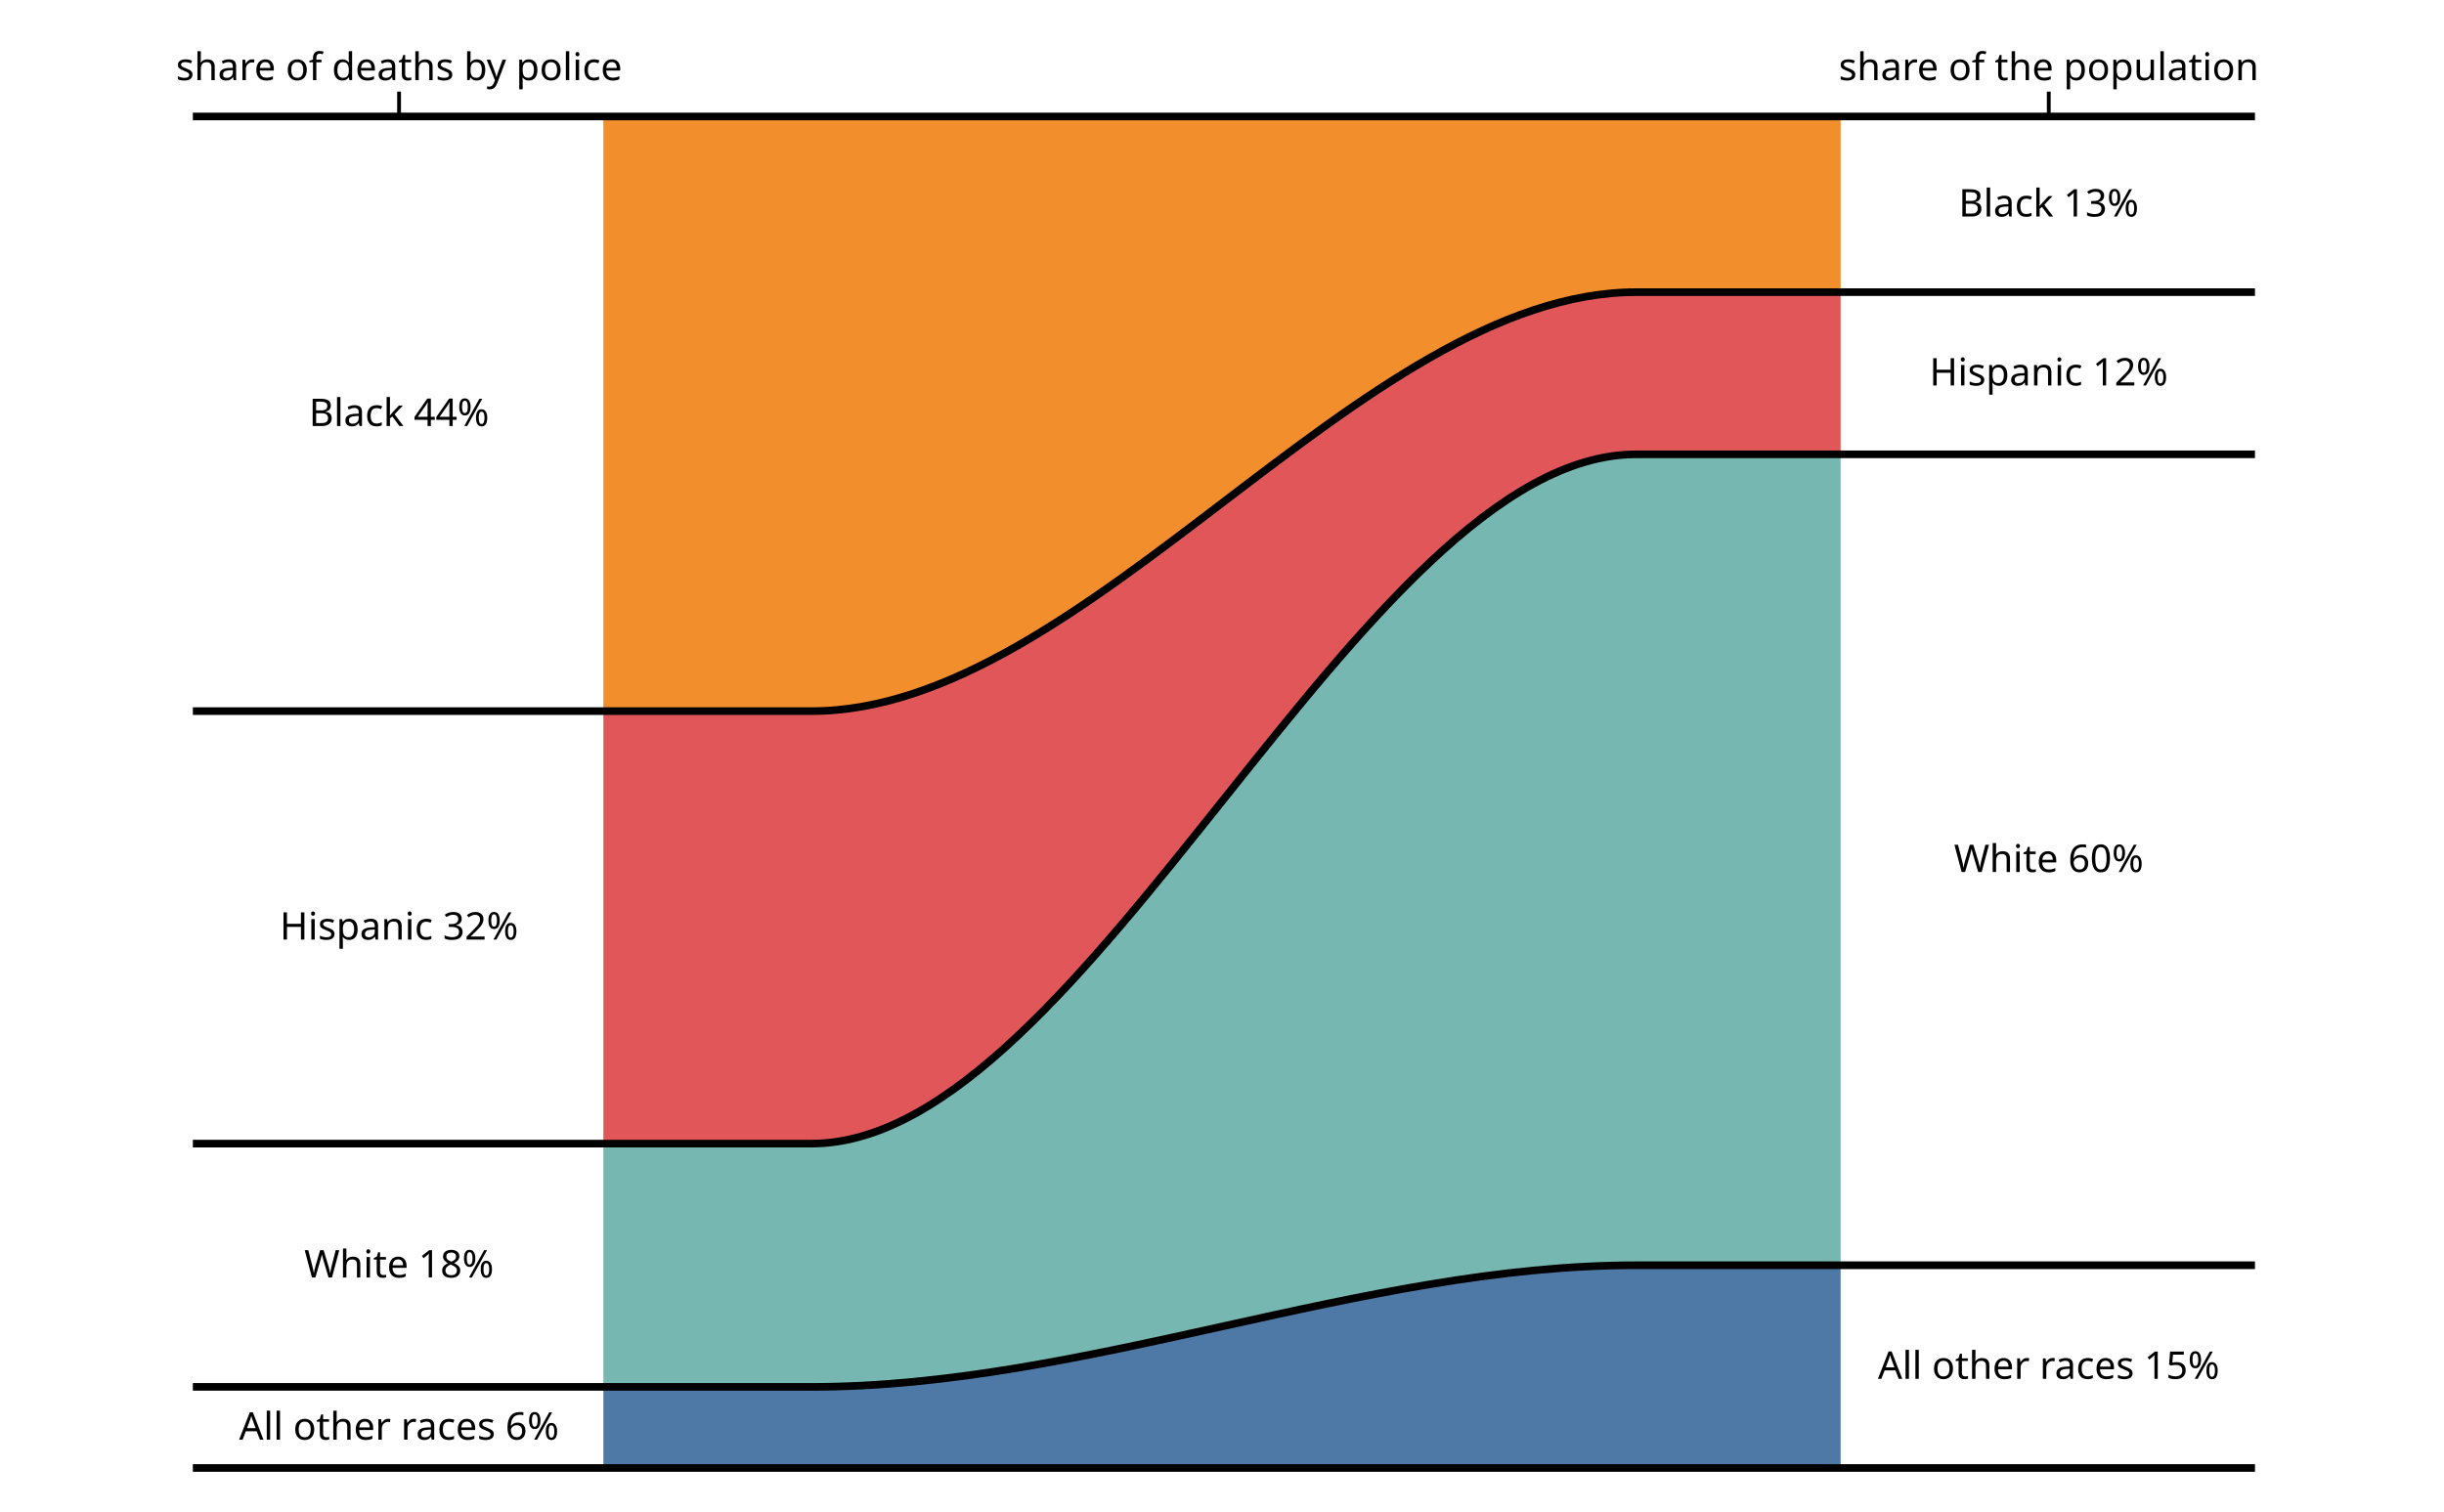
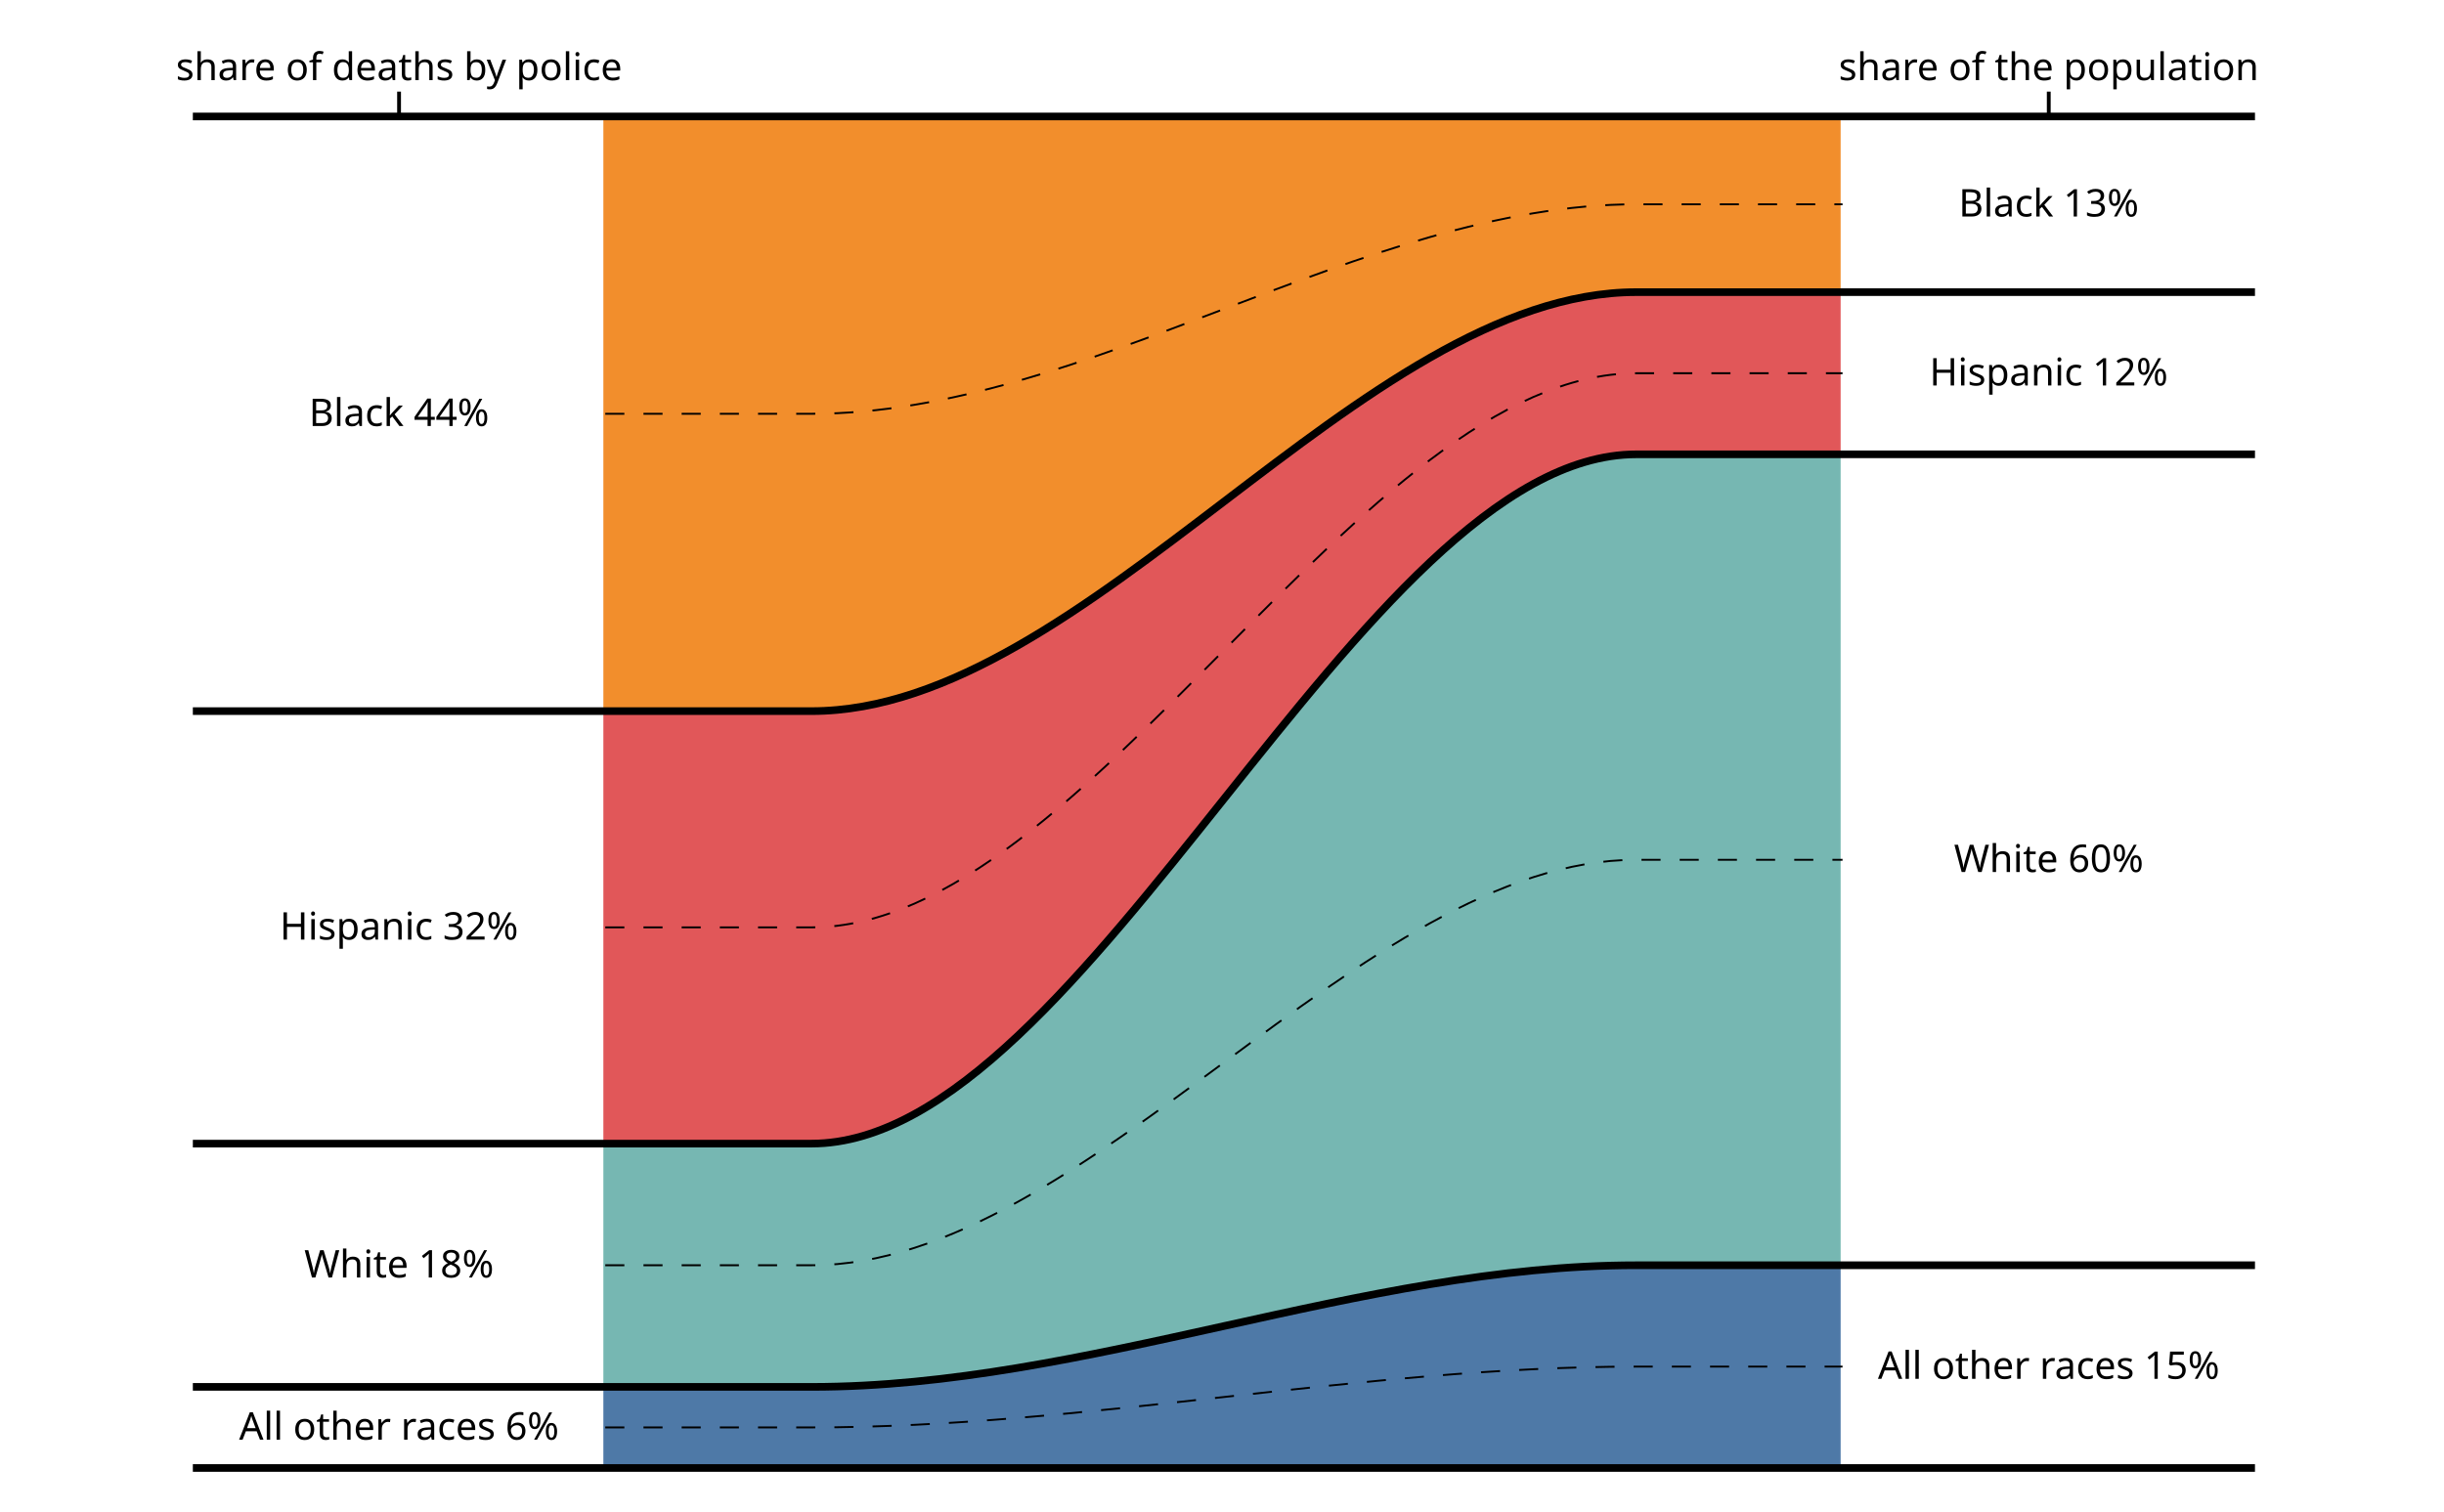
<svg xmlns="http://www.w3.org/2000/svg" viewBox="0,0,640,396" class="plot" fill="currentColor" stroke-miterlimit="1" text-anchor="middle" style="max-width: 640px; display: block; font-size: 10px; font-family: sans-serif; background: white;">
  <style>
    .plot text {
      white-space: pre;
    }
  </style>
  <g transform="translate(0,30)" fill="none" text-anchor="middle">
    <g class="tick" opacity="1" transform="translate(104.5,0)">
      <line stroke="currentColor" y2="-6" />
      <text fill="currentColor" y="-9" dy="0em">share of deaths by police</text>
    </g>
    <g class="tick" opacity="1" transform="translate(536.5,0)">
      <line stroke="currentColor" y2="-6" />
      <text fill="currentColor" y="-9" dy="0em">share of the population</text>
    </g>
    <text fill="currentColor" transform="translate(320,-30)" dy="1em" text-anchor="middle" />
  </g>
  <g transform="translate(0,0)">
+     <path fill="#4e79a7" d="M158,362.76C176,362.76,194,362.76,212,362.76C284,362.76,356,330.9,428,330.9C446,330.9,464,330.9,482,330.9L482,384C464,384,446,384,428,384C356,384,284,384,212,384C194,384,176,384,158,384Z" />
+     <path fill="#76b7b2" d="M158,299.04C176,299.04,194,299.04,212,299.04C284,299.04,356,118.5,428,118.5C446,118.5,464,118.5,482,118.5L482,330.9C464,330.9,446,330.9,428,330.9C356,330.9,284,362.76,212,362.76C194,362.76,176,362.76,158,362.76Z" />
+     <path fill="#e15759" d="M158,185.76C176,185.76,194,185.76,212,185.76C284,185.76,356,76.02,428,76.02C446,76.02,464,76.02,482,76.02L482,118.5C464,118.5,446,118.5,428,118.5C356,118.5,284,299.04,212,299.04C194,299.04,176,299.04,158,299.04Z" />
    <path fill="#f28e2c" d="M158,30C176,30,194,30,212,30C284,30,356,30,428,30C446,30,464,30,482,30L482,76.02C464,76.02,446,76.02,428,76.02C356,76.02,284,185.76,212,185.76C194,185.76,176,185.76,158,185.76Z" />
-     <path fill="#e15759" d="M158,185.76C176,185.76,194,185.76,212,185.76C284,185.76,356,76.02,428,76.02C446,76.02,464,76.02,482,76.02L482,118.5C464,118.5,446,118.5,428,118.5C356,118.5,284,299.04,212,299.04C194,299.04,176,299.04,158,299.04Z" />
-     <path fill="#76b7b2" d="M158,299.04C176,299.04,194,299.04,212,299.04C284,299.04,356,118.5,428,118.5C446,118.5,464,118.5,482,118.5L482,330.9C464,330.9,446,330.9,428,330.9C356,330.9,284,362.76,212,362.76C194,362.76,176,362.76,158,362.76Z" />
-     <path fill="#4e79a7" d="M158,362.76C176,362.76,194,362.76,212,362.76C284,362.76,356,330.9,428,330.9C446,330.9,464,330.9,482,330.9L482,384C464,384,446,384,428,384C356,384,284,384,212,384C194,384,176,384,158,384Z" />
+   </g>
+   <g fill="none" stroke="black" stroke-width="0.5" stroke-dasharray="5,5" transform="translate(0.5,0.5)">
+     <path d="M158,373.38C176,373.38,194,373.38,212,373.38C284,373.38,356,357.45,428,357.45C446,357.45,464,357.45,482,357.45" />
+     <path d="M158,330.9C176,330.9,194,330.9,212,330.9C284,330.9,356,224.7,428,224.7C446,224.7,464,224.7,482,224.7" />
+     <path d="M158,242.4C176,242.4,194,242.4,212,242.4C284,242.4,356,97.26,428,97.26C446,97.26,464,97.26,482,97.26" />
+     <path d="M158,107.88C176,107.88,194,107.88,212,107.88C284,107.88,356,53.01,428,53.01C446,53.01,464,53.01,482,53.01" />
  </g>
  <g fill="none" stroke="black" stroke-width="2" transform="translate(0.5,0.5)">
+     <path d="M50,362.76C104,362.76,158,362.76,212,362.76C284,362.76,356,330.9,428,330.9C482,330.9,536,330.9,590,330.9" />
+     <path d="M50,299.04C104,299.04,158,299.04,212,299.04C284,299.04,356,118.5,428,118.5C482,118.5,536,118.5,590,118.5" />
+     <path d="M50,185.76C104,185.76,158,185.76,212,185.76C284,185.76,356,76.02,428,76.02C482,76.02,536,76.02,590,76.02" />
    <path d="M50,30C104,30,158,30,212,30C284,30,356,30,428,30C482,30,536,30,590,30" />
-     <path d="M50,185.76C104,185.76,158,185.76,212,185.76C284,185.76,356,76.02,428,76.02C482,76.02,536,76.02,590,76.02" />
-     <path d="M50,299.04C104,299.04,158,299.04,212,299.04C284,299.04,356,118.5,428,118.5C482,118.5,536,118.5,590,118.5" />
-     <path d="M50,362.76C104,362.76,158,362.76,212,362.76C284,362.76,356,330.9,428,330.9C482,330.9,536,330.9,590,330.9" />
  </g>
  <g fill="none" stroke="black" stroke-width="2" transform="translate(0.5,0.5)">
    <path d="M50,384L590,384" />
  </g>
  <g transform="translate(0.5,0.5)">
+     <text dy="0.32em" x="104" y="373.38">All other races 6%</text>
+     <text dy="0.32em" x="536" y="357.45">All other races 15%</text>
    <text dy="0.32em" x="104" y="107.88">Black 44%</text>
    <text dy="0.32em" x="536" y="53.01">Black 13%</text>
    <text dy="0.32em" x="104" y="242.4">Hispanic 32%</text>
    <text dy="0.32em" x="536" y="97.26">Hispanic 12%</text>
    <text dy="0.32em" x="104" y="330.9">White 18%</text>
    <text dy="0.32em" x="536" y="224.7">White 60%</text>
-     <text dy="0.32em" x="104" y="373.38">All other races 6%</text>
-     <text dy="0.32em" x="536" y="357.45">All other races 15%</text>
  </g>
</svg>
